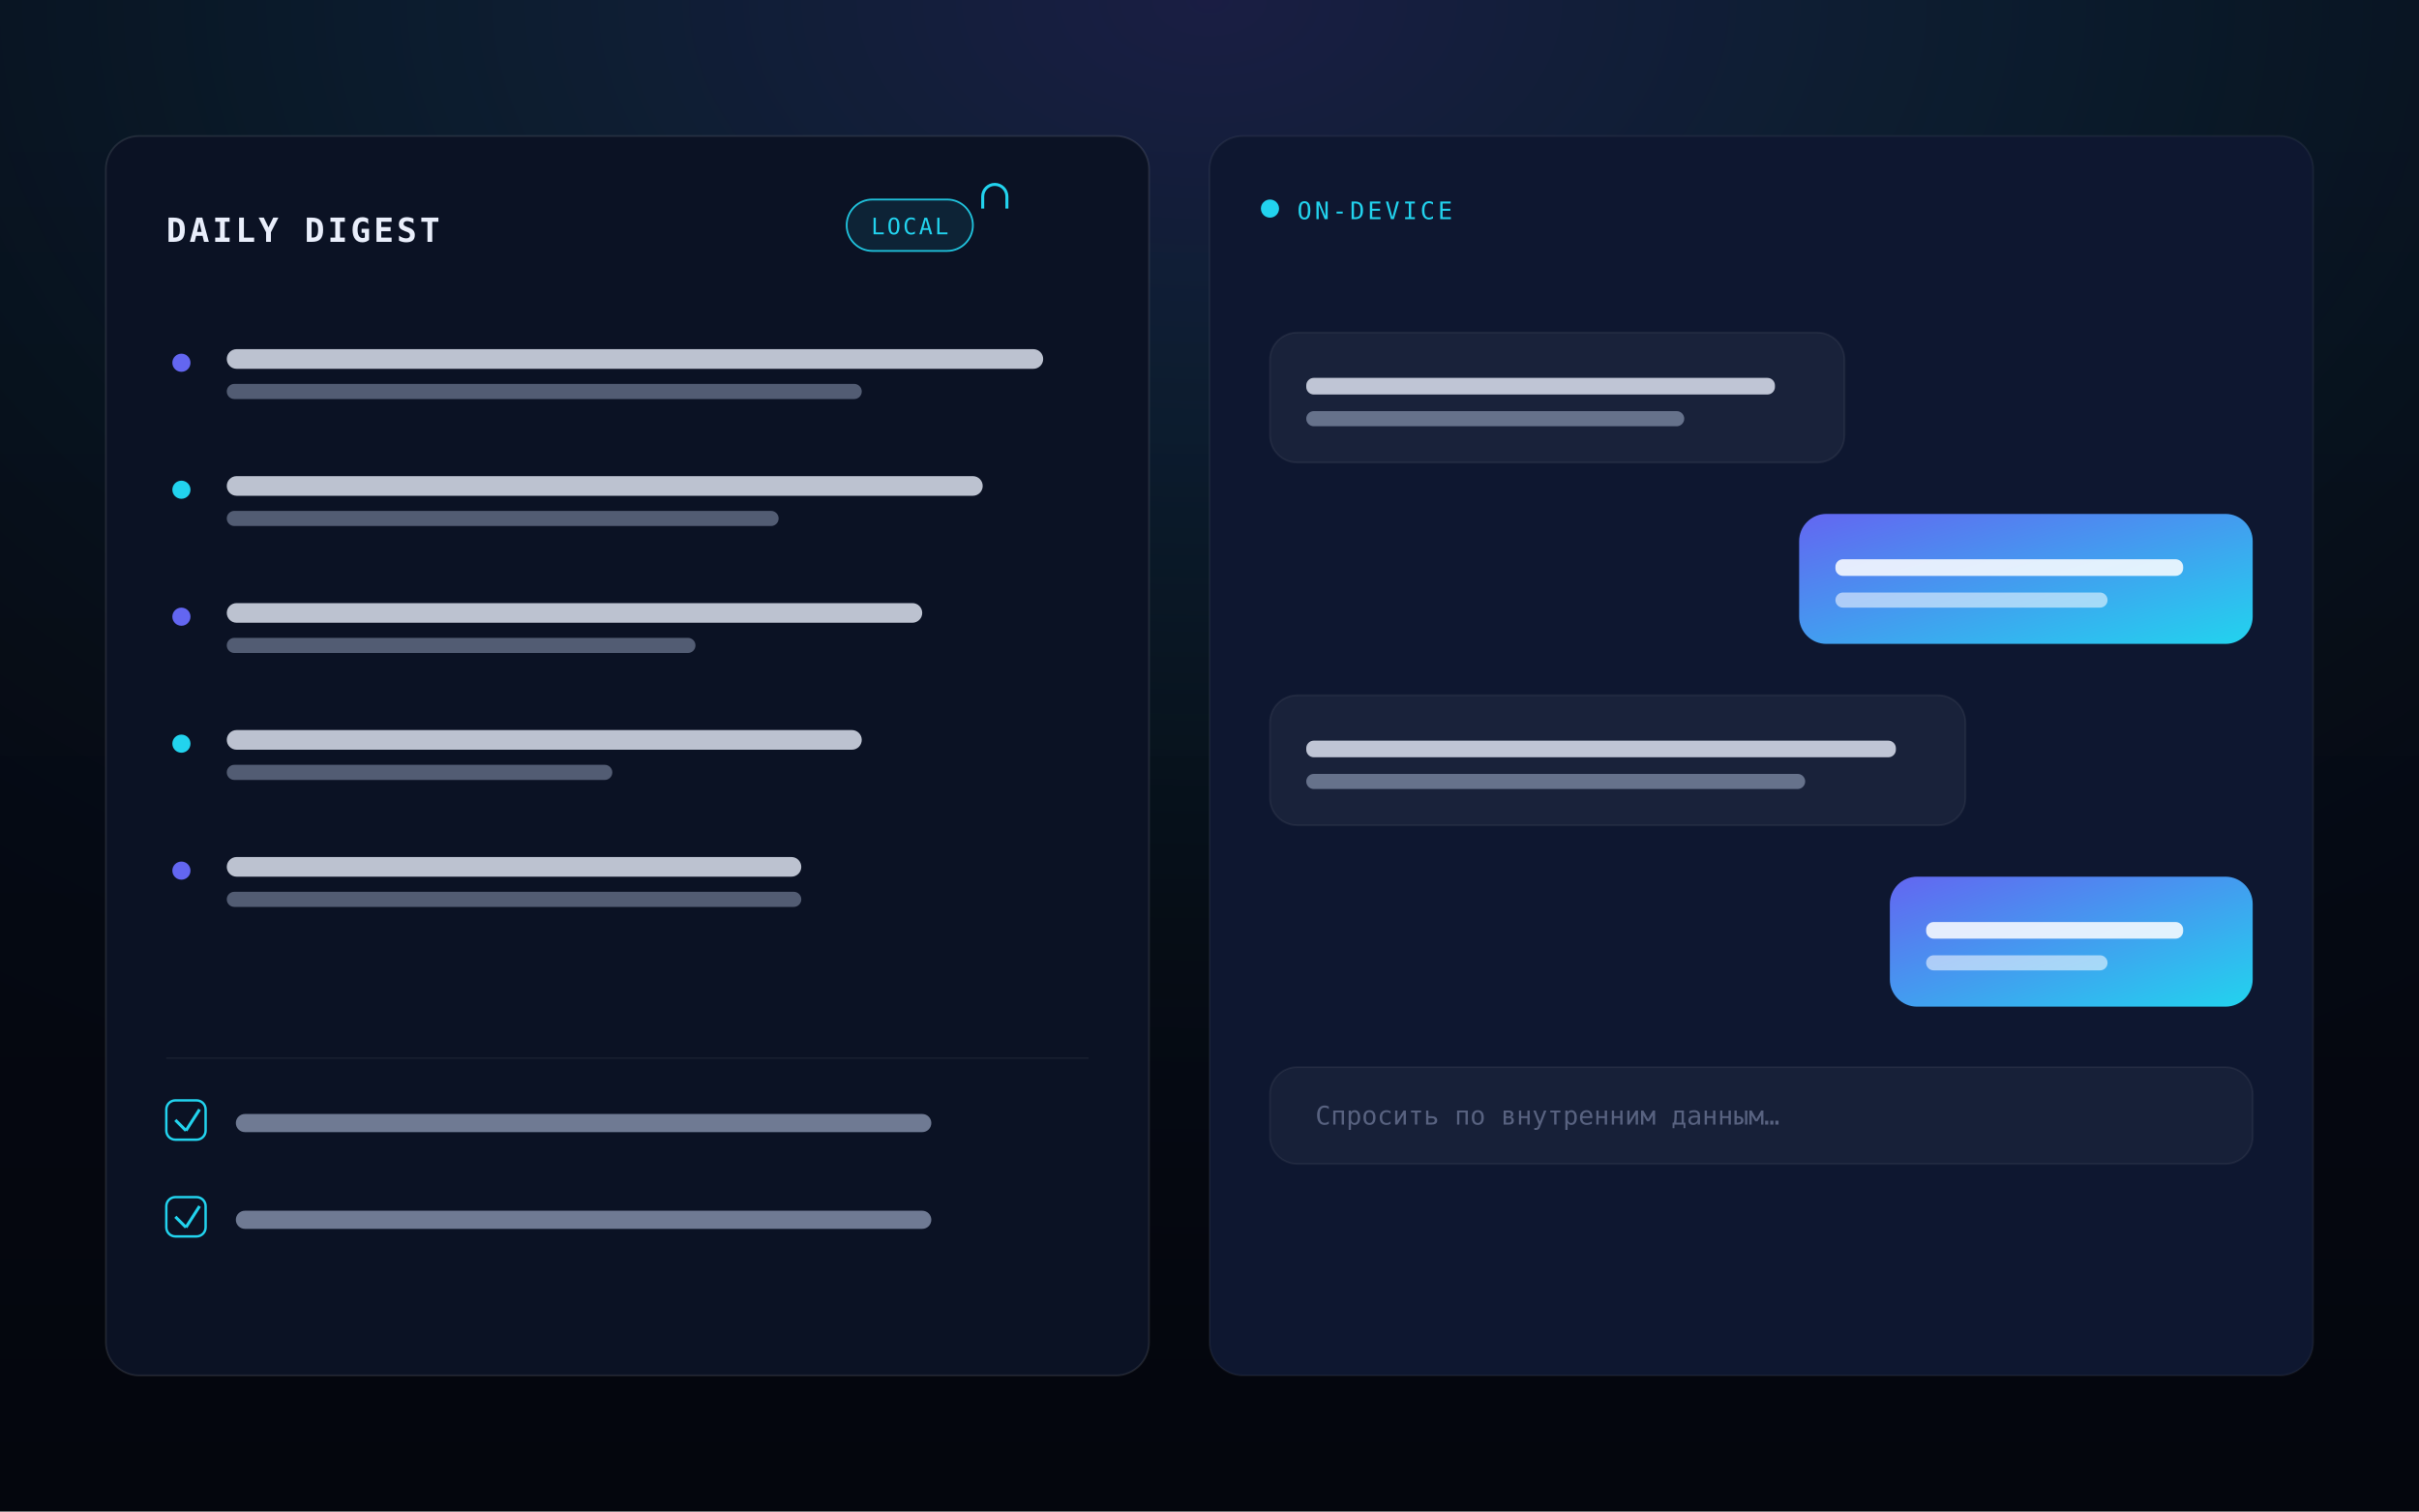
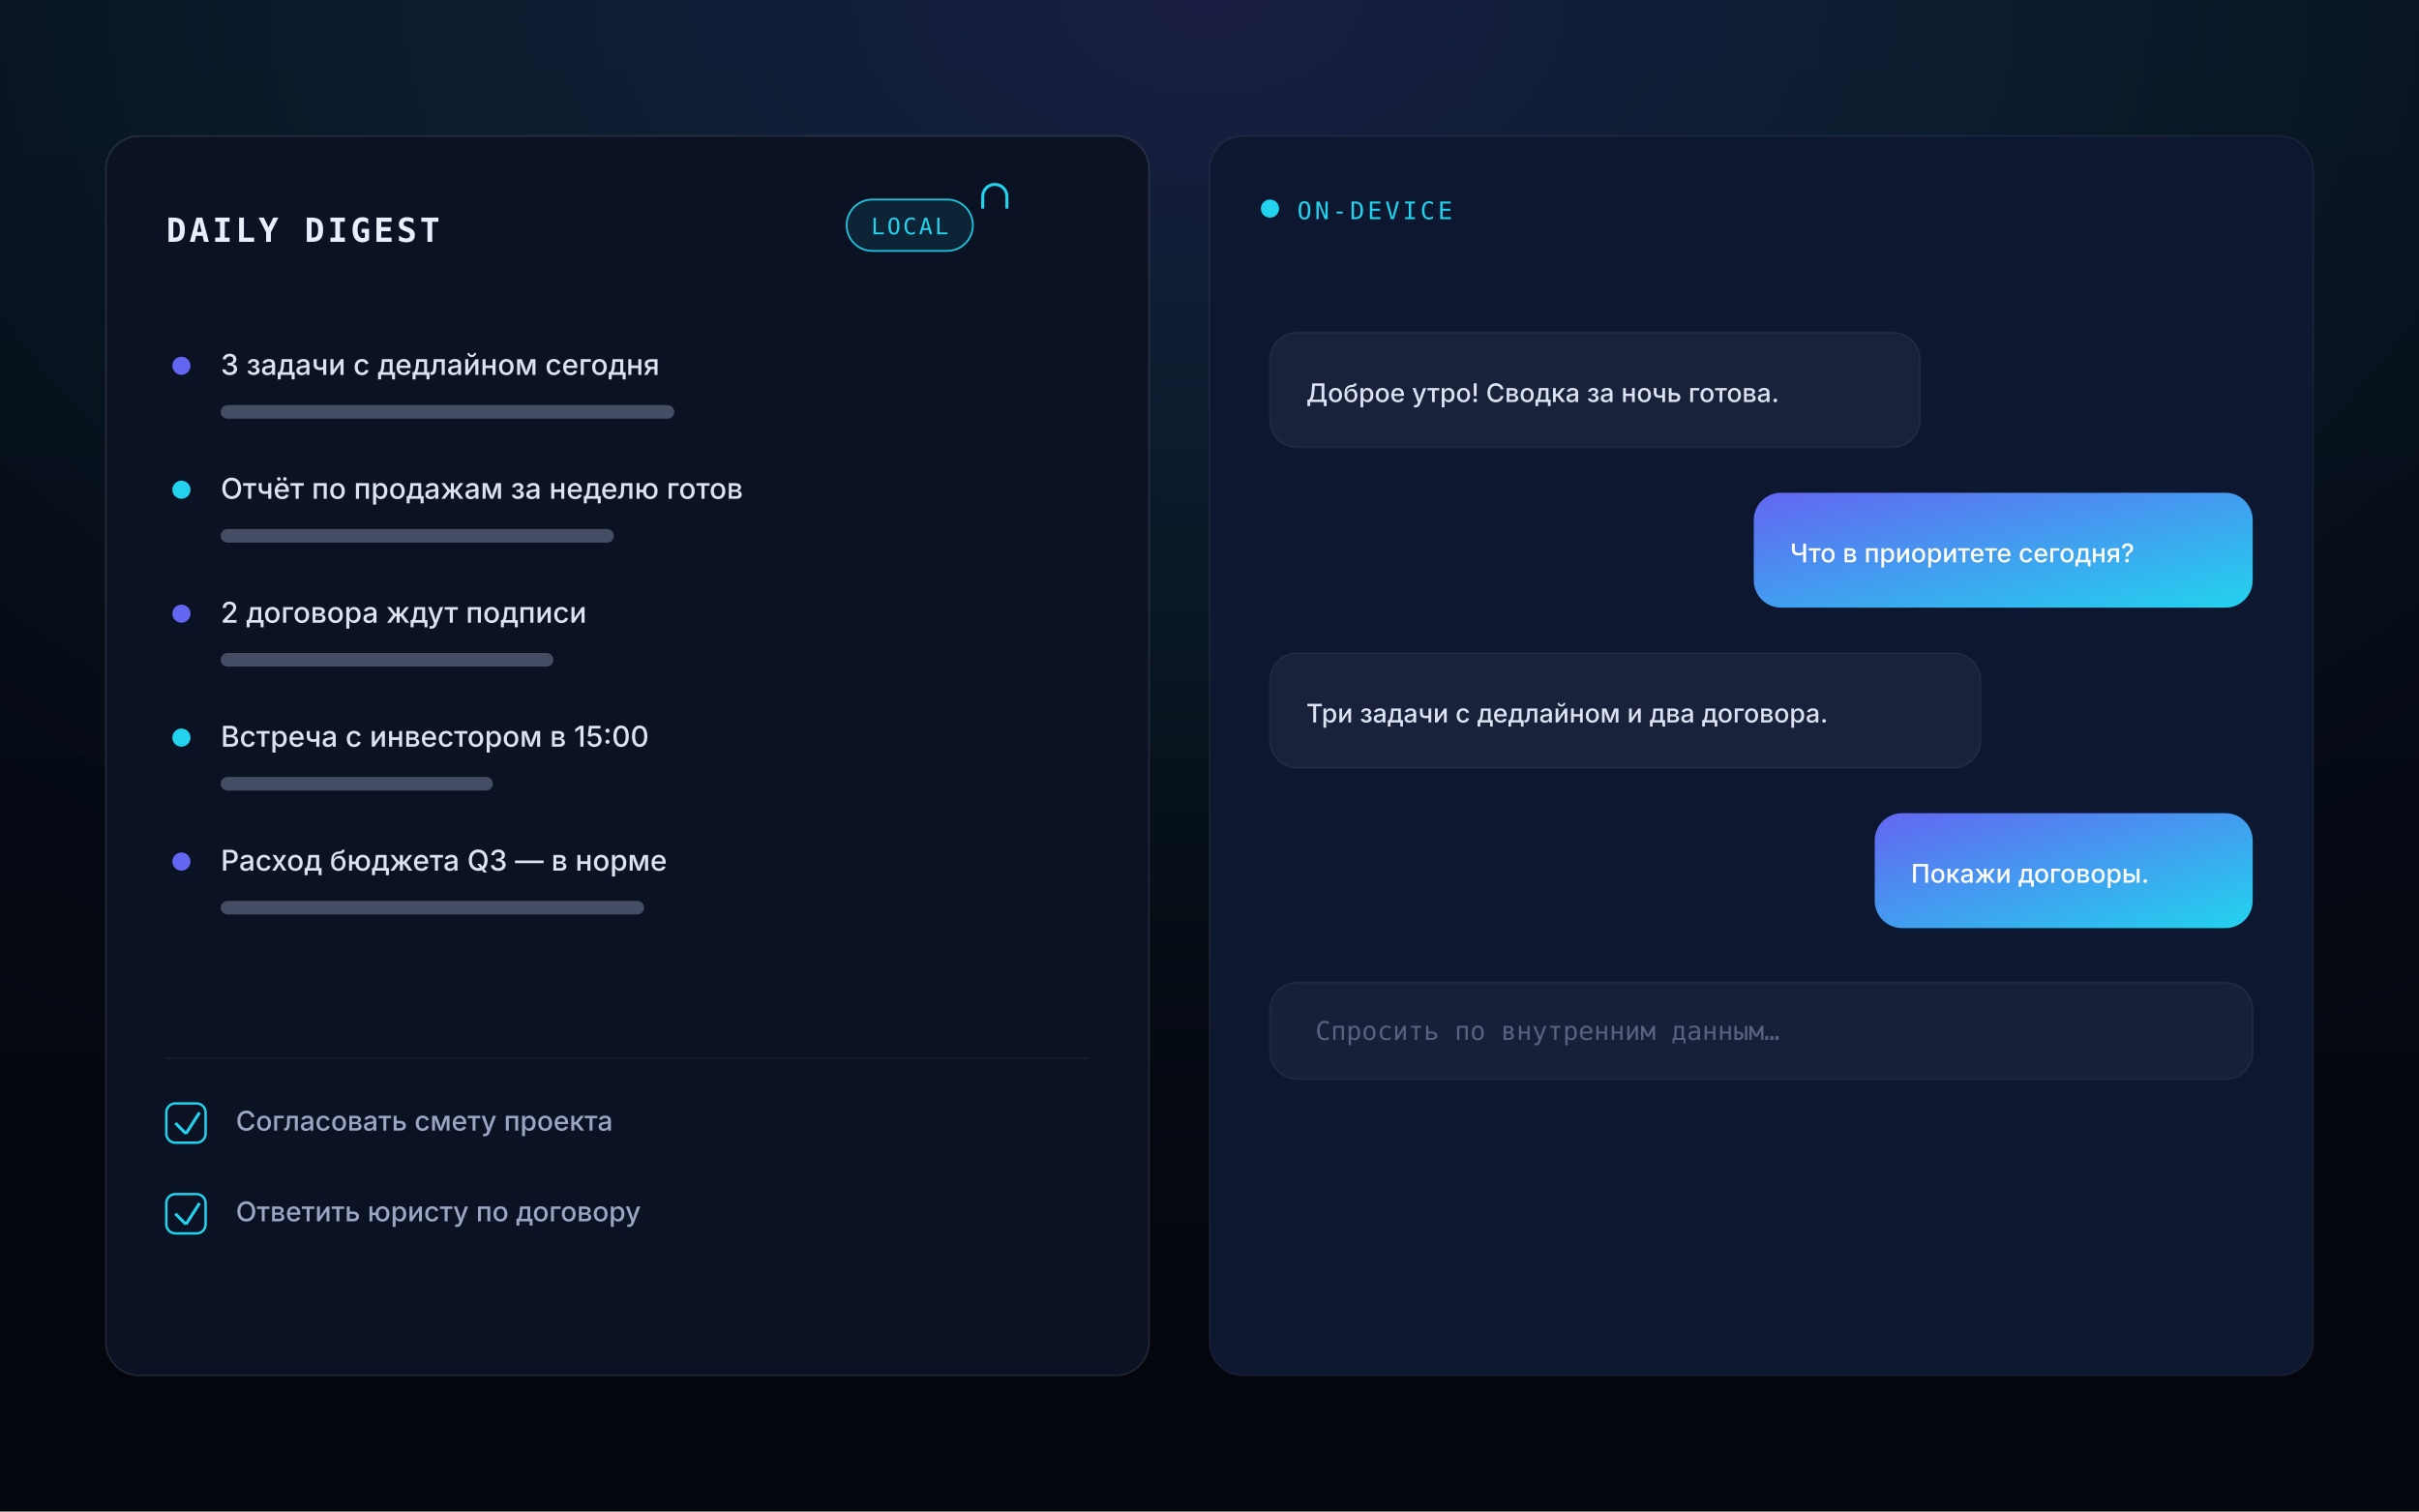
<svg xmlns="http://www.w3.org/2000/svg" viewBox="0 0 1600 1000" preserveAspectRatio="xMidYMid slice" role="img">
  <defs>
    <linearGradient id="bg" x1="0" y1="0" x2="0" y2="1">
      <stop offset="0%" stop-color="#070b18" />
      <stop offset="100%" stop-color="#04060d" />
    </linearGradient>
    <linearGradient id="grad" x1="0" y1="0" x2="1" y2="1">
      <stop offset="0%" stop-color="#6366f1" />
      <stop offset="100%" stop-color="#22d3ee" />
    </linearGradient>
    <radialGradient id="glow" cx="50%" cy="0%" r="90%">
      <stop offset="0%" stop-color="rgba(99,102,241,0.20)" />
      <stop offset="55%" stop-color="rgba(34,211,238,0.05)" />
      <stop offset="100%" stop-color="rgba(0,0,0,0)" />
    </radialGradient>
    <filter id="soft">
      <feGaussianBlur stdDeviation="9" />
    </filter>
    <marker id="arw" markerWidth="9" markerHeight="9" refX="6" refY="3" orient="auto">
      <path d="M0 0 L6 3 L0 6 Z" fill="#22d3ee" />
    </marker>
  </defs>
  <rect width="1600" height="1000" fill="url(#bg)" />
  <rect width="1600" height="1000" fill="url(#glow)" />
  <rect x="70.0" y="90.0" width="690.0" height="820.0" rx="22.0" fill="#0b1224" stroke="rgba(255,255,255,0.10)" stroke-width="1.20" />
  <text x="110.0" y="160.0" font-family="'JetBrains Mono',ui-monospace,monospace" font-size="22" font-weight="600" fill="#e9eefb" letter-spacing="2">DAILY DIGEST</text>
  <rect x="560.0" y="132.0" width="83.5" height="34.0" rx="17.0" fill="rgba(34,211,238,0.1)" stroke="#22d3ee" stroke-width="1.20" opacity="0.900" />
  <text x="601.8" y="155.0" font-family="'JetBrains Mono',ui-monospace,monospace" font-size="15" font-weight="500" fill="#22d3ee" text-anchor="middle" letter-spacing="1.5">LOCAL</text>
  <path d="M650 138 v-8 a8 8 0 0 1 16 0 v8" fill="none" stroke="#22d3ee" stroke-width="2" />
-   <circle cx="120.0" cy="240.0" r="6.0" fill="#6366f1" opacity="1.000" />
-   <rect x="150.0" y="231.0" width="540.0" height="13.0" rx="6.5" fill="#e9eefb" opacity="0.800" />
-   <rect x="150.0" y="254.0" width="420.0" height="10.0" rx="5.0" fill="#9aa6c2" opacity="0.500" />
+   <circle cx="120.0" cy="242.0" r="6.0" fill="#6366f1" opacity="1.000" />
+   <text x="146.0" y="248.0" font-family="'Space Grotesk','Inter',system-ui,sans-serif" font-size="19" font-weight="500" fill="#dbe2f2">3 задачи с дедлайном сегодня</text>
+   <rect x="146.0" y="268.0" width="300.0" height="9.0" rx="4.5" fill="#9aa6c2" opacity="0.400" />
  <circle cx="120.0" cy="324.0" r="6.0" fill="#22d3ee" opacity="1.000" />
-   <rect x="150.0" y="315.0" width="500.0" height="13.0" rx="6.5" fill="#e9eefb" opacity="0.800" />
-   <rect x="150.0" y="338.0" width="365.0" height="10.0" rx="5.0" fill="#9aa6c2" opacity="0.500" />
-   <circle cx="120.0" cy="408.0" r="6.0" fill="#6366f1" opacity="1.000" />
-   <rect x="150.0" y="399.0" width="460.0" height="13.0" rx="6.5" fill="#e9eefb" opacity="0.800" />
-   <rect x="150.0" y="422.0" width="310.0" height="10.0" rx="5.0" fill="#9aa6c2" opacity="0.500" />
-   <circle cx="120.0" cy="492.0" r="6.0" fill="#22d3ee" opacity="1.000" />
-   <rect x="150.0" y="483.0" width="420.0" height="13.0" rx="6.5" fill="#e9eefb" opacity="0.800" />
-   <rect x="150.0" y="506.0" width="255.0" height="10.0" rx="5.0" fill="#9aa6c2" opacity="0.500" />
-   <circle cx="120.0" cy="576.0" r="6.0" fill="#6366f1" opacity="1.000" />
-   <rect x="150.0" y="567.0" width="380.0" height="13.0" rx="6.5" fill="#e9eefb" opacity="0.800" />
-   <rect x="150.0" y="590.0" width="380.0" height="10.0" rx="5.0" fill="#9aa6c2" opacity="0.500" />
+   <text x="146.0" y="330.0" font-family="'Space Grotesk','Inter',system-ui,sans-serif" font-size="19" font-weight="500" fill="#dbe2f2">Отчёт по продажам за неделю готов</text>
+   <rect x="146.0" y="350.0" width="260.0" height="9.0" rx="4.5" fill="#9aa6c2" opacity="0.400" />
+   <circle cx="120.0" cy="406.0" r="6.0" fill="#6366f1" opacity="1.000" />
+   <text x="146.0" y="412.0" font-family="'Space Grotesk','Inter',system-ui,sans-serif" font-size="19" font-weight="500" fill="#dbe2f2">2 договора ждут подписи</text>
+   <rect x="146.0" y="432.0" width="220.0" height="9.0" rx="4.5" fill="#9aa6c2" opacity="0.400" />
+   <circle cx="120.0" cy="488.0" r="6.0" fill="#22d3ee" opacity="1.000" />
+   <text x="146.0" y="494.0" font-family="'Space Grotesk','Inter',system-ui,sans-serif" font-size="19" font-weight="500" fill="#dbe2f2">Встреча с инвестором в 15:00</text>
+   <rect x="146.0" y="514.0" width="180.0" height="9.0" rx="4.5" fill="#9aa6c2" opacity="0.400" />
+   <circle cx="120.0" cy="570.0" r="6.0" fill="#6366f1" opacity="1.000" />
+   <text x="146.0" y="576.0" font-family="'Space Grotesk','Inter',system-ui,sans-serif" font-size="19" font-weight="500" fill="#dbe2f2">Расход бюджета Q3 — в норме</text>
+   <rect x="146.0" y="596.0" width="280.0" height="9.0" rx="4.5" fill="#9aa6c2" opacity="0.400" />
  <line x1="110.0" y1="700.0" x2="720.0" y2="700.0" stroke="rgba(255,255,255,0.055)" stroke-width="1.00" opacity="1.000" />
-   <rect x="110.0" y="728.0" width="26.0" height="26.0" rx="6.0" fill="none" stroke="#22d3ee" stroke-width="1.60" />
-   <line x1="116.0" y1="741.0" x2="123.0" y2="748.0" stroke="#22d3ee" stroke-width="2.00" opacity="1.000" />
-   <line x1="123.0" y1="748.0" x2="132.0" y2="734.0" stroke="#22d3ee" stroke-width="2.00" opacity="1.000" />
-   <rect x="156.0" y="737.0" width="460.0" height="12.0" rx="6.0" fill="#9aa6c2" opacity="0.700" />
-   <rect x="110.0" y="792.0" width="26.0" height="26.0" rx="6.0" fill="none" stroke="#22d3ee" stroke-width="1.60" />
-   <line x1="116.0" y1="805.0" x2="123.0" y2="812.0" stroke="#22d3ee" stroke-width="2.00" opacity="1.000" />
-   <line x1="123.0" y1="812.0" x2="132.0" y2="798.0" stroke="#22d3ee" stroke-width="2.00" opacity="1.000" />
-   <rect x="156.0" y="801.0" width="460.0" height="12.0" rx="6.0" fill="#9aa6c2" opacity="0.700" />
+   <rect x="110.0" y="730.0" width="26.0" height="26.0" rx="6.0" fill="none" stroke="#22d3ee" stroke-width="1.60" />
+   <line x1="116.0" y1="743.0" x2="123.0" y2="750.0" stroke="#22d3ee" stroke-width="2.00" opacity="1.000" />
+   <line x1="123.0" y1="750.0" x2="132.0" y2="736.0" stroke="#22d3ee" stroke-width="2.00" opacity="1.000" />
+   <text x="156.0" y="748.0" font-family="'Space Grotesk','Inter',system-ui,sans-serif" font-size="18" font-weight="500" fill="#9aa6c2">Согласовать смету проекта</text>
+   <rect x="110.0" y="790.0" width="26.0" height="26.0" rx="6.0" fill="none" stroke="#22d3ee" stroke-width="1.60" />
+   <line x1="116.0" y1="803.0" x2="123.0" y2="810.0" stroke="#22d3ee" stroke-width="2.00" opacity="1.000" />
+   <line x1="123.0" y1="810.0" x2="132.0" y2="796.0" stroke="#22d3ee" stroke-width="2.00" opacity="1.000" />
+   <text x="156.0" y="808.0" font-family="'Space Grotesk','Inter',system-ui,sans-serif" font-size="18" font-weight="500" fill="#9aa6c2">Ответить юристу по договору</text>
  <rect x="800.0" y="90.0" width="730.0" height="820.0" rx="22.0" fill="#0e1730" stroke="rgba(255,255,255,0.055)" stroke-width="1.20" />
  <circle cx="840.0" cy="138.0" r="6.0" fill="#22d3ee" opacity="1.000" />
  <text x="858.0" y="145.0" font-family="'JetBrains Mono',ui-monospace,monospace" font-size="16" font-weight="500" fill="#22d3ee" letter-spacing="2">ON-DEVICE</text>
-   <rect x="840.0" y="220.0" width="380.0" height="86.0" rx="18.0" fill="rgba(255,255,255,0.05)" stroke="rgba(255,255,255,0.055)" stroke-width="1.20" />
-   <rect x="864.0" y="250.0" width="310.0" height="11.0" rx="5.0" fill="#e9eefb" opacity="0.800" />
-   <rect x="864.0" y="272.0" width="250.0" height="10.0" rx="5.0" fill="#9aa6c2" opacity="0.600" />
-   <rect x="1190.0" y="340.0" width="300.0" height="86.0" rx="18.0" fill="url(#grad)" />
-   <rect x="1214.0" y="370.0" width="230.0" height="11.0" rx="5.0" fill="rgba(255,255,255,0.85)" />
-   <rect x="1214.0" y="392.0" width="180.0" height="10.0" rx="5.0" fill="rgba(255,255,255,0.55)" />
-   <rect x="840.0" y="460.0" width="460.0" height="86.0" rx="18.0" fill="rgba(255,255,255,0.05)" stroke="rgba(255,255,255,0.055)" stroke-width="1.20" />
-   <rect x="864.0" y="490.0" width="390.0" height="11.0" rx="5.0" fill="#e9eefb" opacity="0.800" />
-   <rect x="864.0" y="512.0" width="330.0" height="10.0" rx="5.0" fill="#9aa6c2" opacity="0.600" />
-   <rect x="1250.0" y="580.0" width="240.0" height="86.0" rx="18.0" fill="url(#grad)" />
-   <rect x="1274.0" y="610.0" width="170.0" height="11.0" rx="5.0" fill="rgba(255,255,255,0.85)" />
-   <rect x="1274.0" y="632.0" width="120.0" height="10.0" rx="5.0" fill="rgba(255,255,255,0.55)" />
-   <rect x="840.0" y="706.0" width="650.0" height="64.0" rx="18.0" fill="rgba(255,255,255,0.04)" stroke="rgba(255,255,255,0.055)" stroke-width="1.20" />
-   <text x="870.0" y="744.0" font-family="'JetBrains Mono',ui-monospace,monospace" font-size="17" font-weight="500" fill="#586280">Спросить по внутренним данным…</text>
+   <rect x="840.0" y="220.0" width="430.0" height="76.0" rx="18.0" fill="rgba(255,255,255,0.05)" stroke="rgba(255,255,255,0.055)" stroke-width="1.20" />
+   <text x="864.0" y="266.0" font-family="'Space Grotesk','Inter',system-ui,sans-serif" font-size="17" font-weight="500" fill="#dbe2f2">Доброе утро! Сводка за ночь готова.</text>
+   <rect x="1160.0" y="326.0" width="330.0" height="76.0" rx="18.0" fill="url(#grad)" />
+   <text x="1184.0" y="372.0" font-family="'Space Grotesk','Inter',system-ui,sans-serif" font-size="17" font-weight="500" fill="#ffffff">Что в приоритете сегодня?</text>
+   <rect x="840.0" y="432.0" width="470.0" height="76.0" rx="18.0" fill="rgba(255,255,255,0.05)" stroke="rgba(255,255,255,0.055)" stroke-width="1.20" />
+   <text x="864.0" y="478.0" font-family="'Space Grotesk','Inter',system-ui,sans-serif" font-size="17" font-weight="500" fill="#dbe2f2">Три задачи с дедлайном и два договора.</text>
+   <rect x="1240.0" y="538.0" width="250.0" height="76.0" rx="18.0" fill="url(#grad)" />
+   <text x="1264.0" y="584.0" font-family="'Space Grotesk','Inter',system-ui,sans-serif" font-size="17" font-weight="500" fill="#ffffff">Покажи договоры.</text>
+   <rect x="840.0" y="650.0" width="650.0" height="64.0" rx="18.0" fill="rgba(255,255,255,0.04)" stroke="rgba(255,255,255,0.055)" stroke-width="1.20" />
+   <text x="870.0" y="688.0" font-family="'JetBrains Mono',ui-monospace,monospace" font-size="17" font-weight="500" fill="#586280">Спросить по внутренним данным…</text>
</svg>
